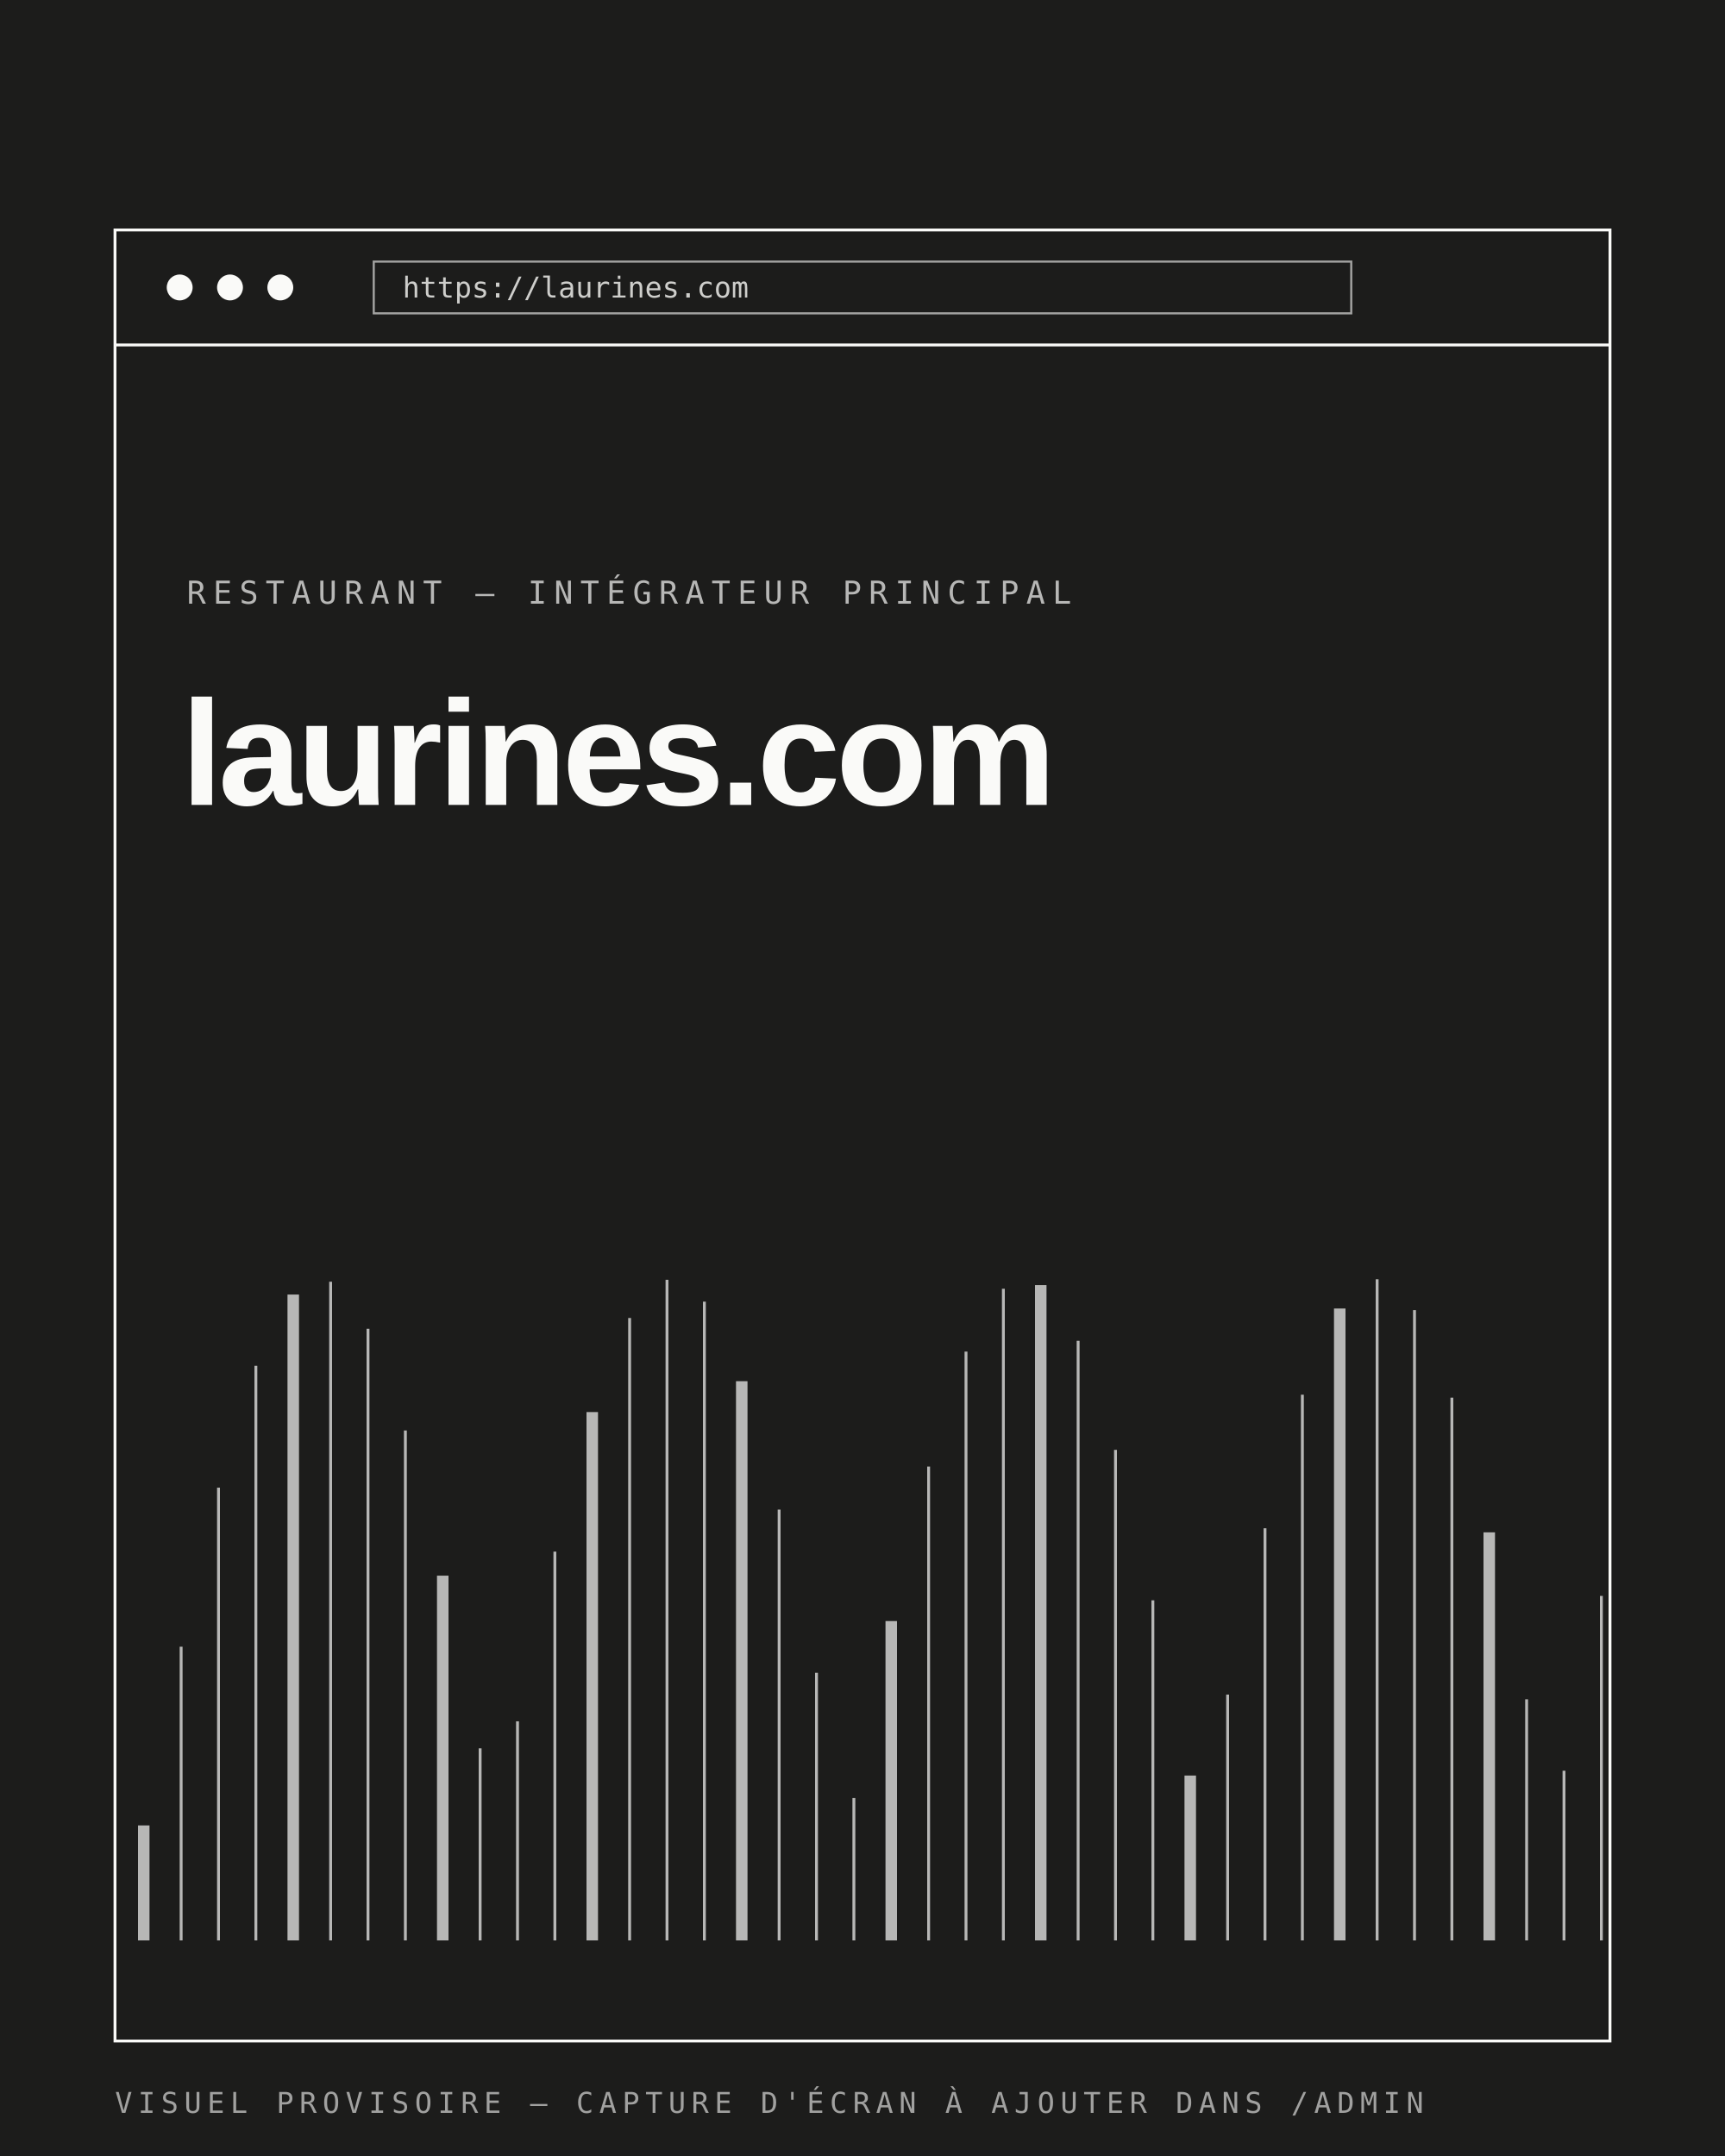
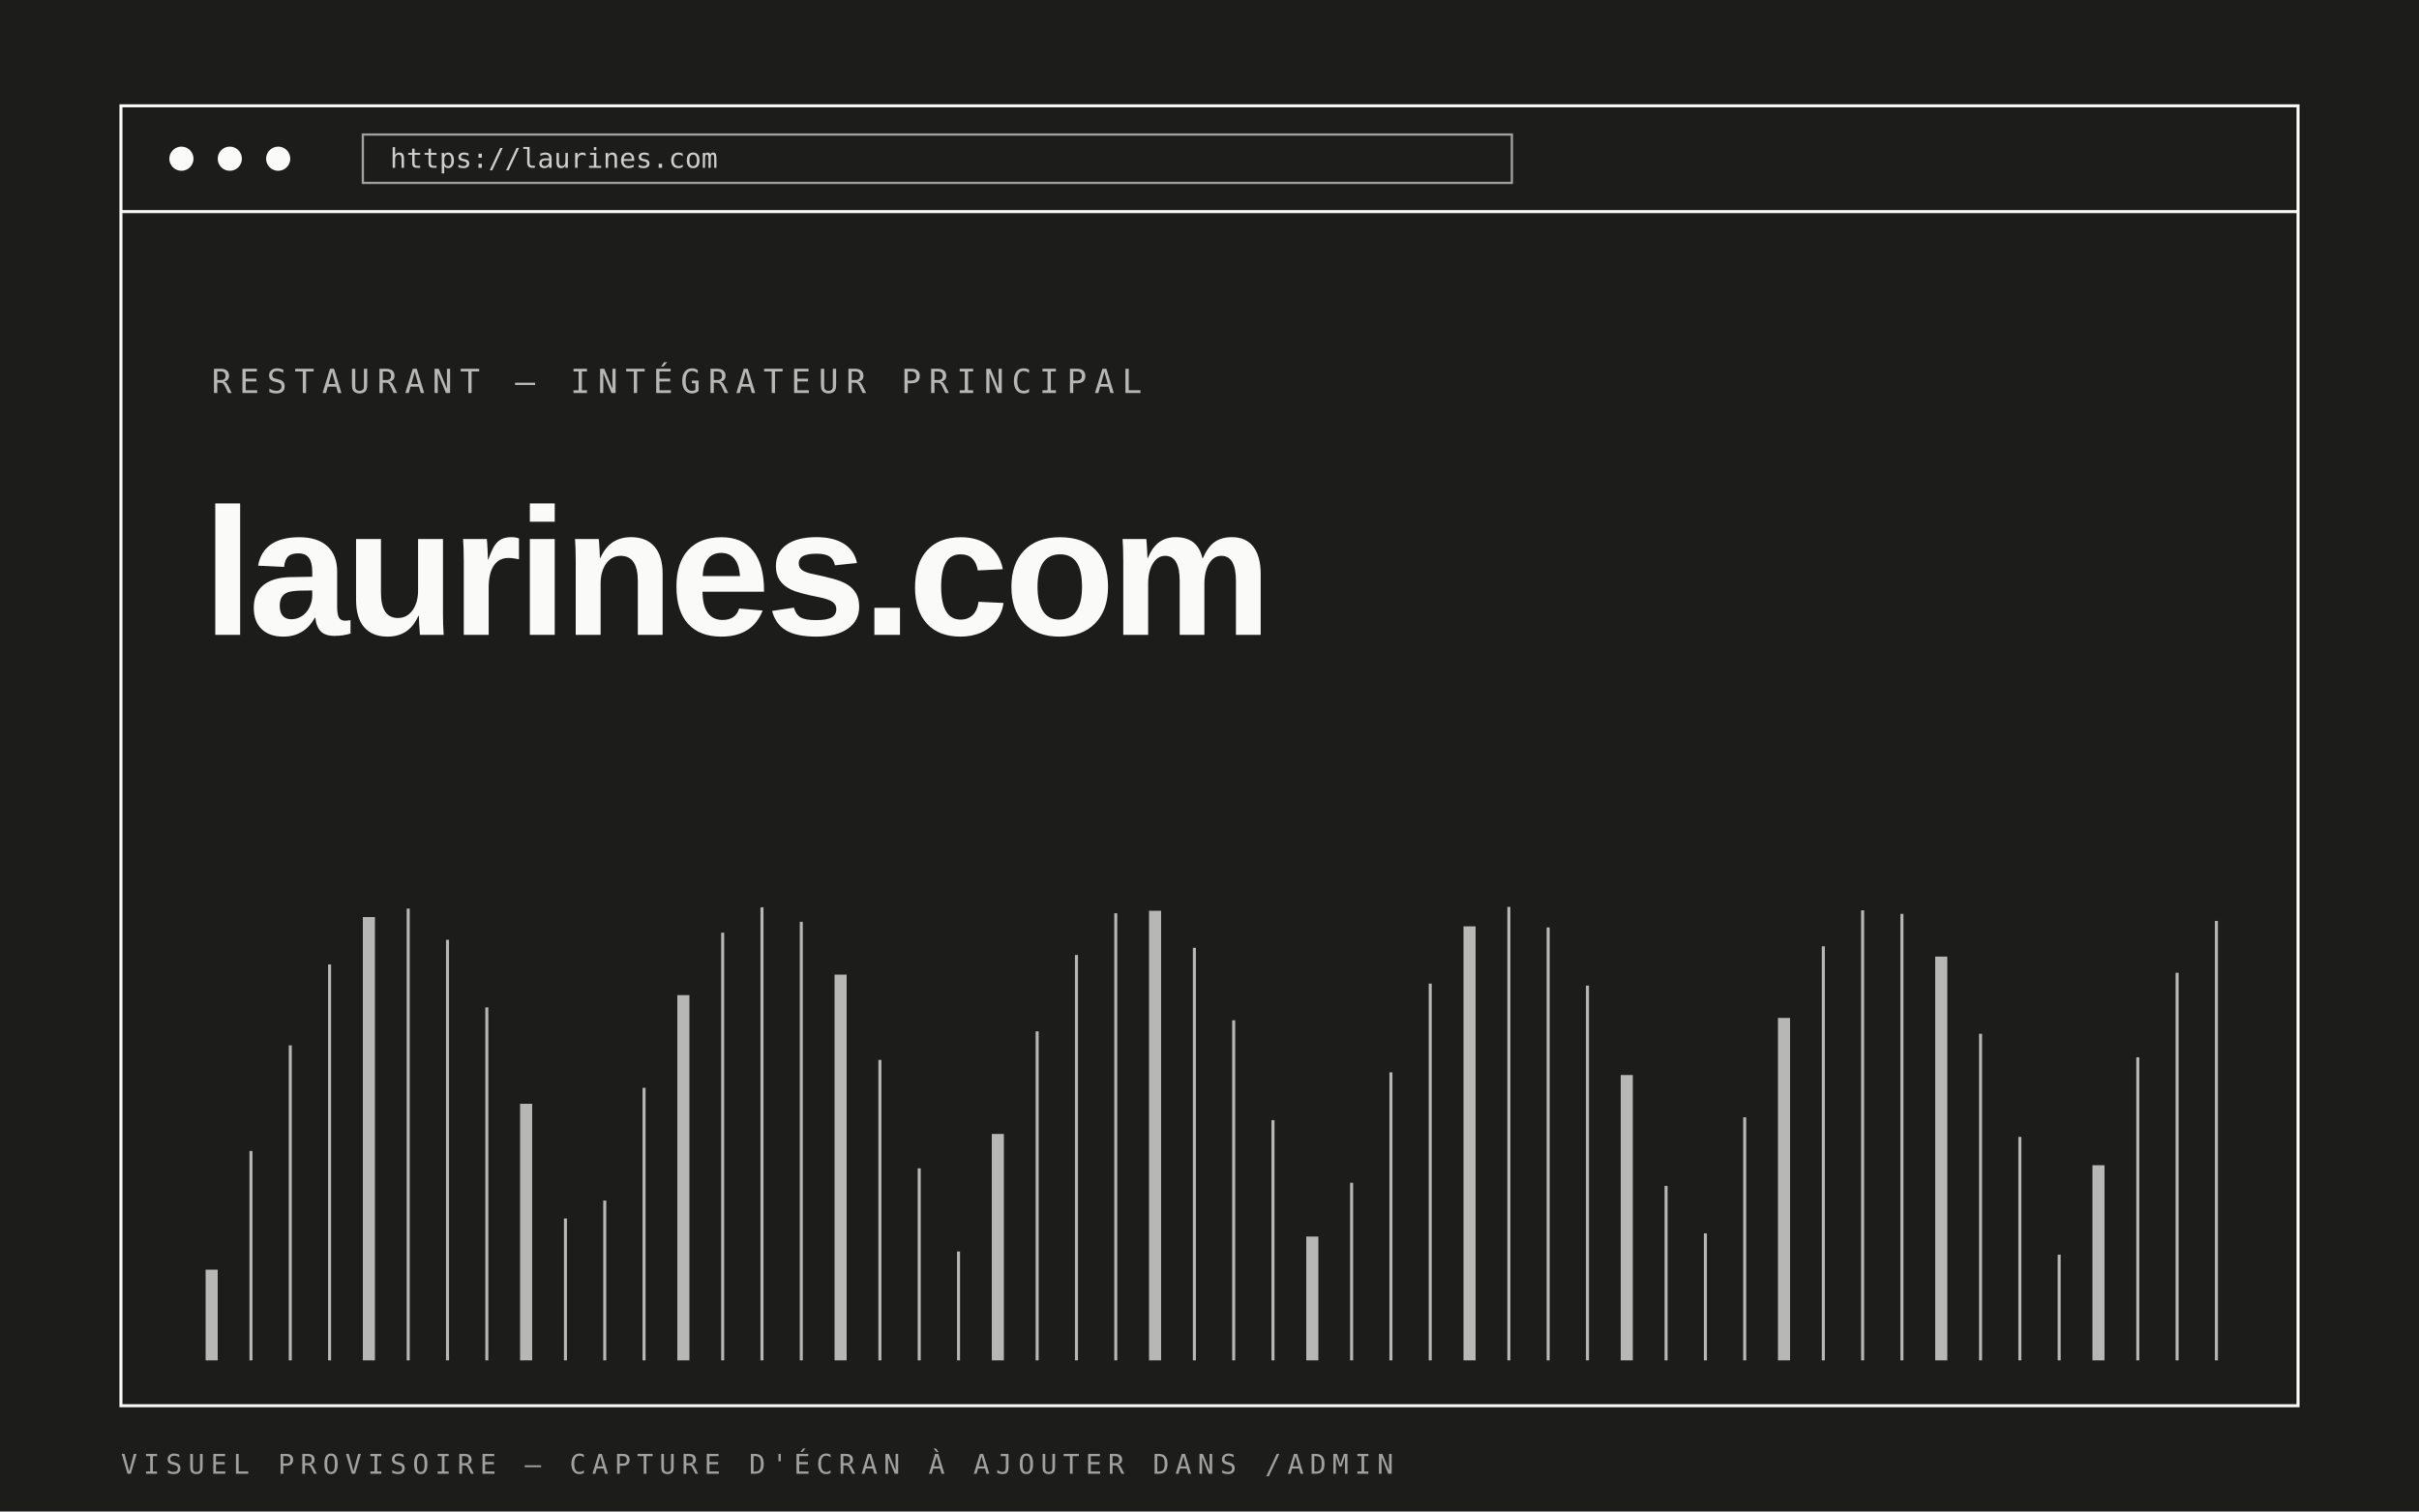
- <svg xmlns="http://www.w3.org/2000/svg" viewBox="0 0 1200 1500" width="1200" height="1500">
-   <rect width="1200" height="1500" fill="#1c1c1b" />
+ <svg xmlns="http://www.w3.org/2000/svg" viewBox="0 0 1600 1000" width="1600" height="1000">
+   <rect width="1600" height="1000" fill="#1c1c1b" />
  <g fill="none" stroke="#fafaf8" stroke-width="2">
-     <rect x="80" y="160" width="1040" height="1260" />
-     <line x1="80" y1="240" x2="1120" y2="240" />
+     <rect x="80" y="70" width="1440" height="860" />
+     <line x1="80" y1="140" x2="1520" y2="140" />
  </g>
  <g fill="#fafaf8">
-     <circle cx="125" cy="200" r="9" />
-     <circle cx="160" cy="200" r="9" />
-     <circle cx="195" cy="200" r="9" />
+     <circle cx="120" cy="105" r="8" />
+     <circle cx="152" cy="105" r="8" />
+     <circle cx="184" cy="105" r="8" />
  </g>
-   <rect x="260" y="182" width="680" height="36" fill="none" stroke="#fafaf8" stroke-width="1.5" opacity=".6" />
-   <text x="280" y="207" font-family="monospace" font-size="20" fill="#fafaf8" opacity=".8">https://laurines.com</text>
-   <text x="130" y="420" font-family="monospace" font-size="22" letter-spacing="5" fill="#fafaf8" opacity=".7">RESTAURANT — INTÉGRATEUR PRINCIPAL</text>
-   <text x="126" y="560" font-family="Arial, Helvetica, sans-serif" font-weight="700" font-size="104" letter-spacing="-3" fill="#fafaf8">laurines.com</text>
-   <line x1="100" y1="1350" x2="100" y2="1270" stroke="#fafaf8" stroke-width="8" opacity=".7" />
-   <line x1="126" y1="1350" x2="126" y2="1145.666" stroke="#fafaf8" stroke-width="2" opacity=".7" />
-   <line x1="152" y1="1350" x2="152" y2="1035.019" stroke="#fafaf8" stroke-width="2" opacity=".7" />
-   <line x1="178" y1="1350" x2="178" y2="950.241" stroke="#fafaf8" stroke-width="2" opacity=".7" />
-   <line x1="204" y1="1350" x2="204" y2="900.664" stroke="#fafaf8" stroke-width="8" opacity=".7" />
-   <line x1="230" y1="1350" x2="230" y2="891.745" stroke="#fafaf8" stroke-width="2" opacity=".7" />
-   <line x1="256" y1="1350" x2="256" y2="924.467" stroke="#fafaf8" stroke-width="2" opacity=".7" />
-   <line x1="282" y1="1350" x2="282" y2="995.227" stroke="#fafaf8" stroke-width="2" opacity=".7" />
-   <line x1="308" y1="1350" x2="308" y2="1096.236" stroke="#fafaf8" stroke-width="8" opacity=".7" />
-   <line x1="334" y1="1350" x2="334" y2="1216.374" stroke="#fafaf8" stroke-width="2" opacity=".7" />
-   <line x1="360" y1="1350" x2="360" y2="1197.584" stroke="#fafaf8" stroke-width="2" opacity=".7" />
-   <line x1="386" y1="1350" x2="386" y2="1079.515" stroke="#fafaf8" stroke-width="2" opacity=".7" />
-   <line x1="412" y1="1350" x2="412" y2="982.415" stroke="#fafaf8" stroke-width="8" opacity=".7" />
-   <line x1="438" y1="1350" x2="438" y2="916.974" stroke="#fafaf8" stroke-width="2" opacity=".7" />
-   <line x1="464" y1="1350" x2="464" y2="890.397" stroke="#fafaf8" stroke-width="2" opacity=".7" />
-   <line x1="490" y1="1350" x2="490" y2="905.609" stroke="#fafaf8" stroke-width="2" opacity=".7" />
-   <line x1="516" y1="1350" x2="516" y2="960.935" stroke="#fafaf8" stroke-width="8" opacity=".7" />
-   <line x1="542" y1="1350" x2="542" y2="1050.285" stroke="#fafaf8" stroke-width="2" opacity=".7" />
-   <line x1="568" y1="1350" x2="568" y2="1163.822" stroke="#fafaf8" stroke-width="2" opacity=".7" />
-   <line x1="594" y1="1350" x2="594" y2="1250.952" stroke="#fafaf8" stroke-width="2" opacity=".7" />
-   <line x1="620" y1="1350" x2="620" y2="1127.823" stroke="#fafaf8" stroke-width="8" opacity=".7" />
-   <line x1="646" y1="1350" x2="646" y2="1020.345" stroke="#fafaf8" stroke-width="2" opacity=".7" />
-   <line x1="672" y1="1350" x2="672" y2="940.351" stroke="#fafaf8" stroke-width="2" opacity=".7" />
-   <line x1="698" y1="1350" x2="698" y2="896.647" stroke="#fafaf8" stroke-width="2" opacity=".7" />
-   <line x1="724" y1="1350" x2="724" y2="894.044" stroke="#fafaf8" stroke-width="8" opacity=".7" />
-   <line x1="750" y1="1350" x2="750" y2="932.828" stroke="#fafaf8" stroke-width="2" opacity=".7" />
-   <line x1="776" y1="1350" x2="776" y2="1008.731" stroke="#fafaf8" stroke-width="2" opacity=".7" />
-   <line x1="802" y1="1350" x2="802" y2="1113.395" stroke="#fafaf8" stroke-width="2" opacity=".7" />
-   <line x1="828" y1="1350" x2="828" y2="1235.299" stroke="#fafaf8" stroke-width="8" opacity=".7" />
-   <line x1="854" y1="1350" x2="854" y2="1178.976" stroke="#fafaf8" stroke-width="2" opacity=".7" />
-   <line x1="880" y1="1350" x2="880" y2="1063.272" stroke="#fafaf8" stroke-width="2" opacity=".7" />
-   <line x1="906" y1="1350" x2="906" y2="970.326" stroke="#fafaf8" stroke-width="2" opacity=".7" />
-   <line x1="932" y1="1350" x2="932" y2="910.37" stroke="#fafaf8" stroke-width="8" opacity=".7" />
-   <line x1="958" y1="1350" x2="958" y2="890.004" stroke="#fafaf8" stroke-width="2" opacity=".7" />
-   <line x1="984" y1="1350" x2="984" y2="911.47" stroke="#fafaf8" stroke-width="2" opacity=".7" />
-   <line x1="1010" y1="1350" x2="1010" y2="972.406" stroke="#fafaf8" stroke-width="2" opacity=".7" />
-   <line x1="1036" y1="1350" x2="1036" y2="1066.102" stroke="#fafaf8" stroke-width="8" opacity=".7" />
-   <line x1="1062" y1="1350" x2="1062" y2="1182.245" stroke="#fafaf8" stroke-width="2" opacity=".7" />
-   <line x1="1088" y1="1350" x2="1088" y2="1231.951" stroke="#fafaf8" stroke-width="2" opacity=".7" />
-   <line x1="1114" y1="1350" x2="1114" y2="1110.337" stroke="#fafaf8" stroke-width="2" opacity=".7" />
-   <text x="80" y="1470" font-family="monospace" font-size="20" letter-spacing="4" fill="#fafaf8" opacity=".6">VISUEL PROVISOIRE — CAPTURE D'ÉCRAN À AJOUTER DANS /ADMIN</text>
+   <rect x="240" y="89" width="760" height="32" fill="none" stroke="#fafaf8" stroke-width="1.5" opacity=".6" />
+   <text x="258" y="111" font-family="monospace" font-size="18" fill="#fafaf8" opacity=".8">https://laurines.com</text>
+   <text x="140" y="260" font-family="monospace" font-size="22" letter-spacing="5" fill="#fafaf8" opacity=".7">RESTAURANT — INTÉGRATEUR PRINCIPAL</text>
+   <text x="134" y="420" font-family="Arial, Helvetica, sans-serif" font-weight="700" font-size="120" letter-spacing="-3" fill="#fafaf8">laurines.com</text>
+   <line x1="140" y1="900" x2="140" y2="840" stroke="#fafaf8" stroke-width="8" opacity=".7" />
+   <line x1="166" y1="900" x2="166" y2="761.473" stroke="#fafaf8" stroke-width="2" opacity=".7" />
+   <line x1="192" y1="900" x2="192" y2="691.591" stroke="#fafaf8" stroke-width="2" opacity=".7" />
+   <line x1="218" y1="900" x2="218" y2="638.047" stroke="#fafaf8" stroke-width="2" opacity=".7" />
+   <line x1="244" y1="900" x2="244" y2="606.735" stroke="#fafaf8" stroke-width="8" opacity=".7" />
+   <line x1="270" y1="900" x2="270" y2="601.102" stroke="#fafaf8" stroke-width="2" opacity=".7" />
+   <line x1="296" y1="900" x2="296" y2="621.769" stroke="#fafaf8" stroke-width="2" opacity=".7" />
+   <line x1="322" y1="900" x2="322" y2="666.459" stroke="#fafaf8" stroke-width="2" opacity=".7" />
+   <line x1="348" y1="900" x2="348" y2="730.255" stroke="#fafaf8" stroke-width="8" opacity=".7" />
+   <line x1="374" y1="900" x2="374" y2="806.131" stroke="#fafaf8" stroke-width="2" opacity=".7" />
+   <line x1="400" y1="900" x2="400" y2="794.264" stroke="#fafaf8" stroke-width="2" opacity=".7" />
+   <line x1="426" y1="900" x2="426" y2="719.694" stroke="#fafaf8" stroke-width="2" opacity=".7" />
+   <line x1="452" y1="900" x2="452" y2="658.367" stroke="#fafaf8" stroke-width="8" opacity=".7" />
+   <line x1="478" y1="900" x2="478" y2="617.037" stroke="#fafaf8" stroke-width="2" opacity=".7" />
+   <line x1="504" y1="900" x2="504" y2="600.251" stroke="#fafaf8" stroke-width="2" opacity=".7" />
+   <line x1="530" y1="900" x2="530" y2="609.858" stroke="#fafaf8" stroke-width="2" opacity=".7" />
+   <line x1="556" y1="900" x2="556" y2="644.801" stroke="#fafaf8" stroke-width="8" opacity=".7" />
+   <line x1="582" y1="900" x2="582" y2="701.232" stroke="#fafaf8" stroke-width="2" opacity=".7" />
+   <line x1="608" y1="900" x2="608" y2="772.94" stroke="#fafaf8" stroke-width="2" opacity=".7" />
+   <line x1="634" y1="900" x2="634" y2="827.97" stroke="#fafaf8" stroke-width="2" opacity=".7" />
+   <line x1="660" y1="900" x2="660" y2="750.204" stroke="#fafaf8" stroke-width="8" opacity=".7" />
+   <line x1="686" y1="900" x2="686" y2="682.323" stroke="#fafaf8" stroke-width="2" opacity=".7" />
+   <line x1="712" y1="900" x2="712" y2="631.801" stroke="#fafaf8" stroke-width="2" opacity=".7" />
+   <line x1="738" y1="900" x2="738" y2="604.198" stroke="#fafaf8" stroke-width="2" opacity=".7" />
+   <line x1="764" y1="900" x2="764" y2="602.554" stroke="#fafaf8" stroke-width="8" opacity=".7" />
+   <line x1="790" y1="900" x2="790" y2="627.049" stroke="#fafaf8" stroke-width="2" opacity=".7" />
+   <line x1="816" y1="900" x2="816" y2="674.988" stroke="#fafaf8" stroke-width="2" opacity=".7" />
+   <line x1="842" y1="900" x2="842" y2="741.092" stroke="#fafaf8" stroke-width="2" opacity=".7" />
+   <line x1="868" y1="900" x2="868" y2="818.084" stroke="#fafaf8" stroke-width="8" opacity=".7" />
+   <line x1="894" y1="900" x2="894" y2="782.511" stroke="#fafaf8" stroke-width="2" opacity=".7" />
+   <line x1="920" y1="900" x2="920" y2="709.435" stroke="#fafaf8" stroke-width="2" opacity=".7" />
+   <line x1="946" y1="900" x2="946" y2="650.732" stroke="#fafaf8" stroke-width="2" opacity=".7" />
+   <line x1="972" y1="900" x2="972" y2="612.865" stroke="#fafaf8" stroke-width="8" opacity=".7" />
+   <line x1="998" y1="900" x2="998" y2="600.002" stroke="#fafaf8" stroke-width="2" opacity=".7" />
+   <line x1="1024" y1="900" x2="1024" y2="613.56" stroke="#fafaf8" stroke-width="2" opacity=".7" />
+   <line x1="1050" y1="900" x2="1050" y2="652.046" stroke="#fafaf8" stroke-width="2" opacity=".7" />
+   <line x1="1076" y1="900" x2="1076" y2="711.222" stroke="#fafaf8" stroke-width="8" opacity=".7" />
+   <line x1="1102" y1="900" x2="1102" y2="784.576" stroke="#fafaf8" stroke-width="2" opacity=".7" />
+   <line x1="1128" y1="900" x2="1128" y2="815.969" stroke="#fafaf8" stroke-width="2" opacity=".7" />
+   <line x1="1154" y1="900" x2="1154" y2="739.16" stroke="#fafaf8" stroke-width="2" opacity=".7" />
+   <line x1="1180" y1="900" x2="1180" y2="673.452" stroke="#fafaf8" stroke-width="8" opacity=".7" />
+   <line x1="1206" y1="900" x2="1206" y2="626.078" stroke="#fafaf8" stroke-width="2" opacity=".7" />
+   <line x1="1232" y1="900" x2="1232" y2="602.254" stroke="#fafaf8" stroke-width="2" opacity=".7" />
+   <line x1="1258" y1="900" x2="1258" y2="604.603" stroke="#fafaf8" stroke-width="2" opacity=".7" />
+   <line x1="1284" y1="900" x2="1284" y2="632.866" stroke="#fafaf8" stroke-width="8" opacity=".7" />
+   <line x1="1310" y1="900" x2="1310" y2="683.931" stroke="#fafaf8" stroke-width="2" opacity=".7" />
+   <line x1="1336" y1="900" x2="1336" y2="752.177" stroke="#fafaf8" stroke-width="2" opacity=".7" />
+   <line x1="1362" y1="900" x2="1362" y2="830.092" stroke="#fafaf8" stroke-width="2" opacity=".7" />
+   <line x1="1388" y1="900" x2="1388" y2="770.903" stroke="#fafaf8" stroke-width="8" opacity=".7" />
+   <line x1="1414" y1="900" x2="1414" y2="699.505" stroke="#fafaf8" stroke-width="2" opacity=".7" />
+   <line x1="1440" y1="900" x2="1440" y2="643.573" stroke="#fafaf8" stroke-width="2" opacity=".7" />
+   <line x1="1466" y1="900" x2="1466" y2="609.265" stroke="#fafaf8" stroke-width="2" opacity=".7" />
+   <text x="80" y="975" font-family="monospace" font-size="18" letter-spacing="4" fill="#fafaf8" opacity=".6">VISUEL PROVISOIRE — CAPTURE D'ÉCRAN À AJOUTER DANS /ADMIN</text>
</svg>
